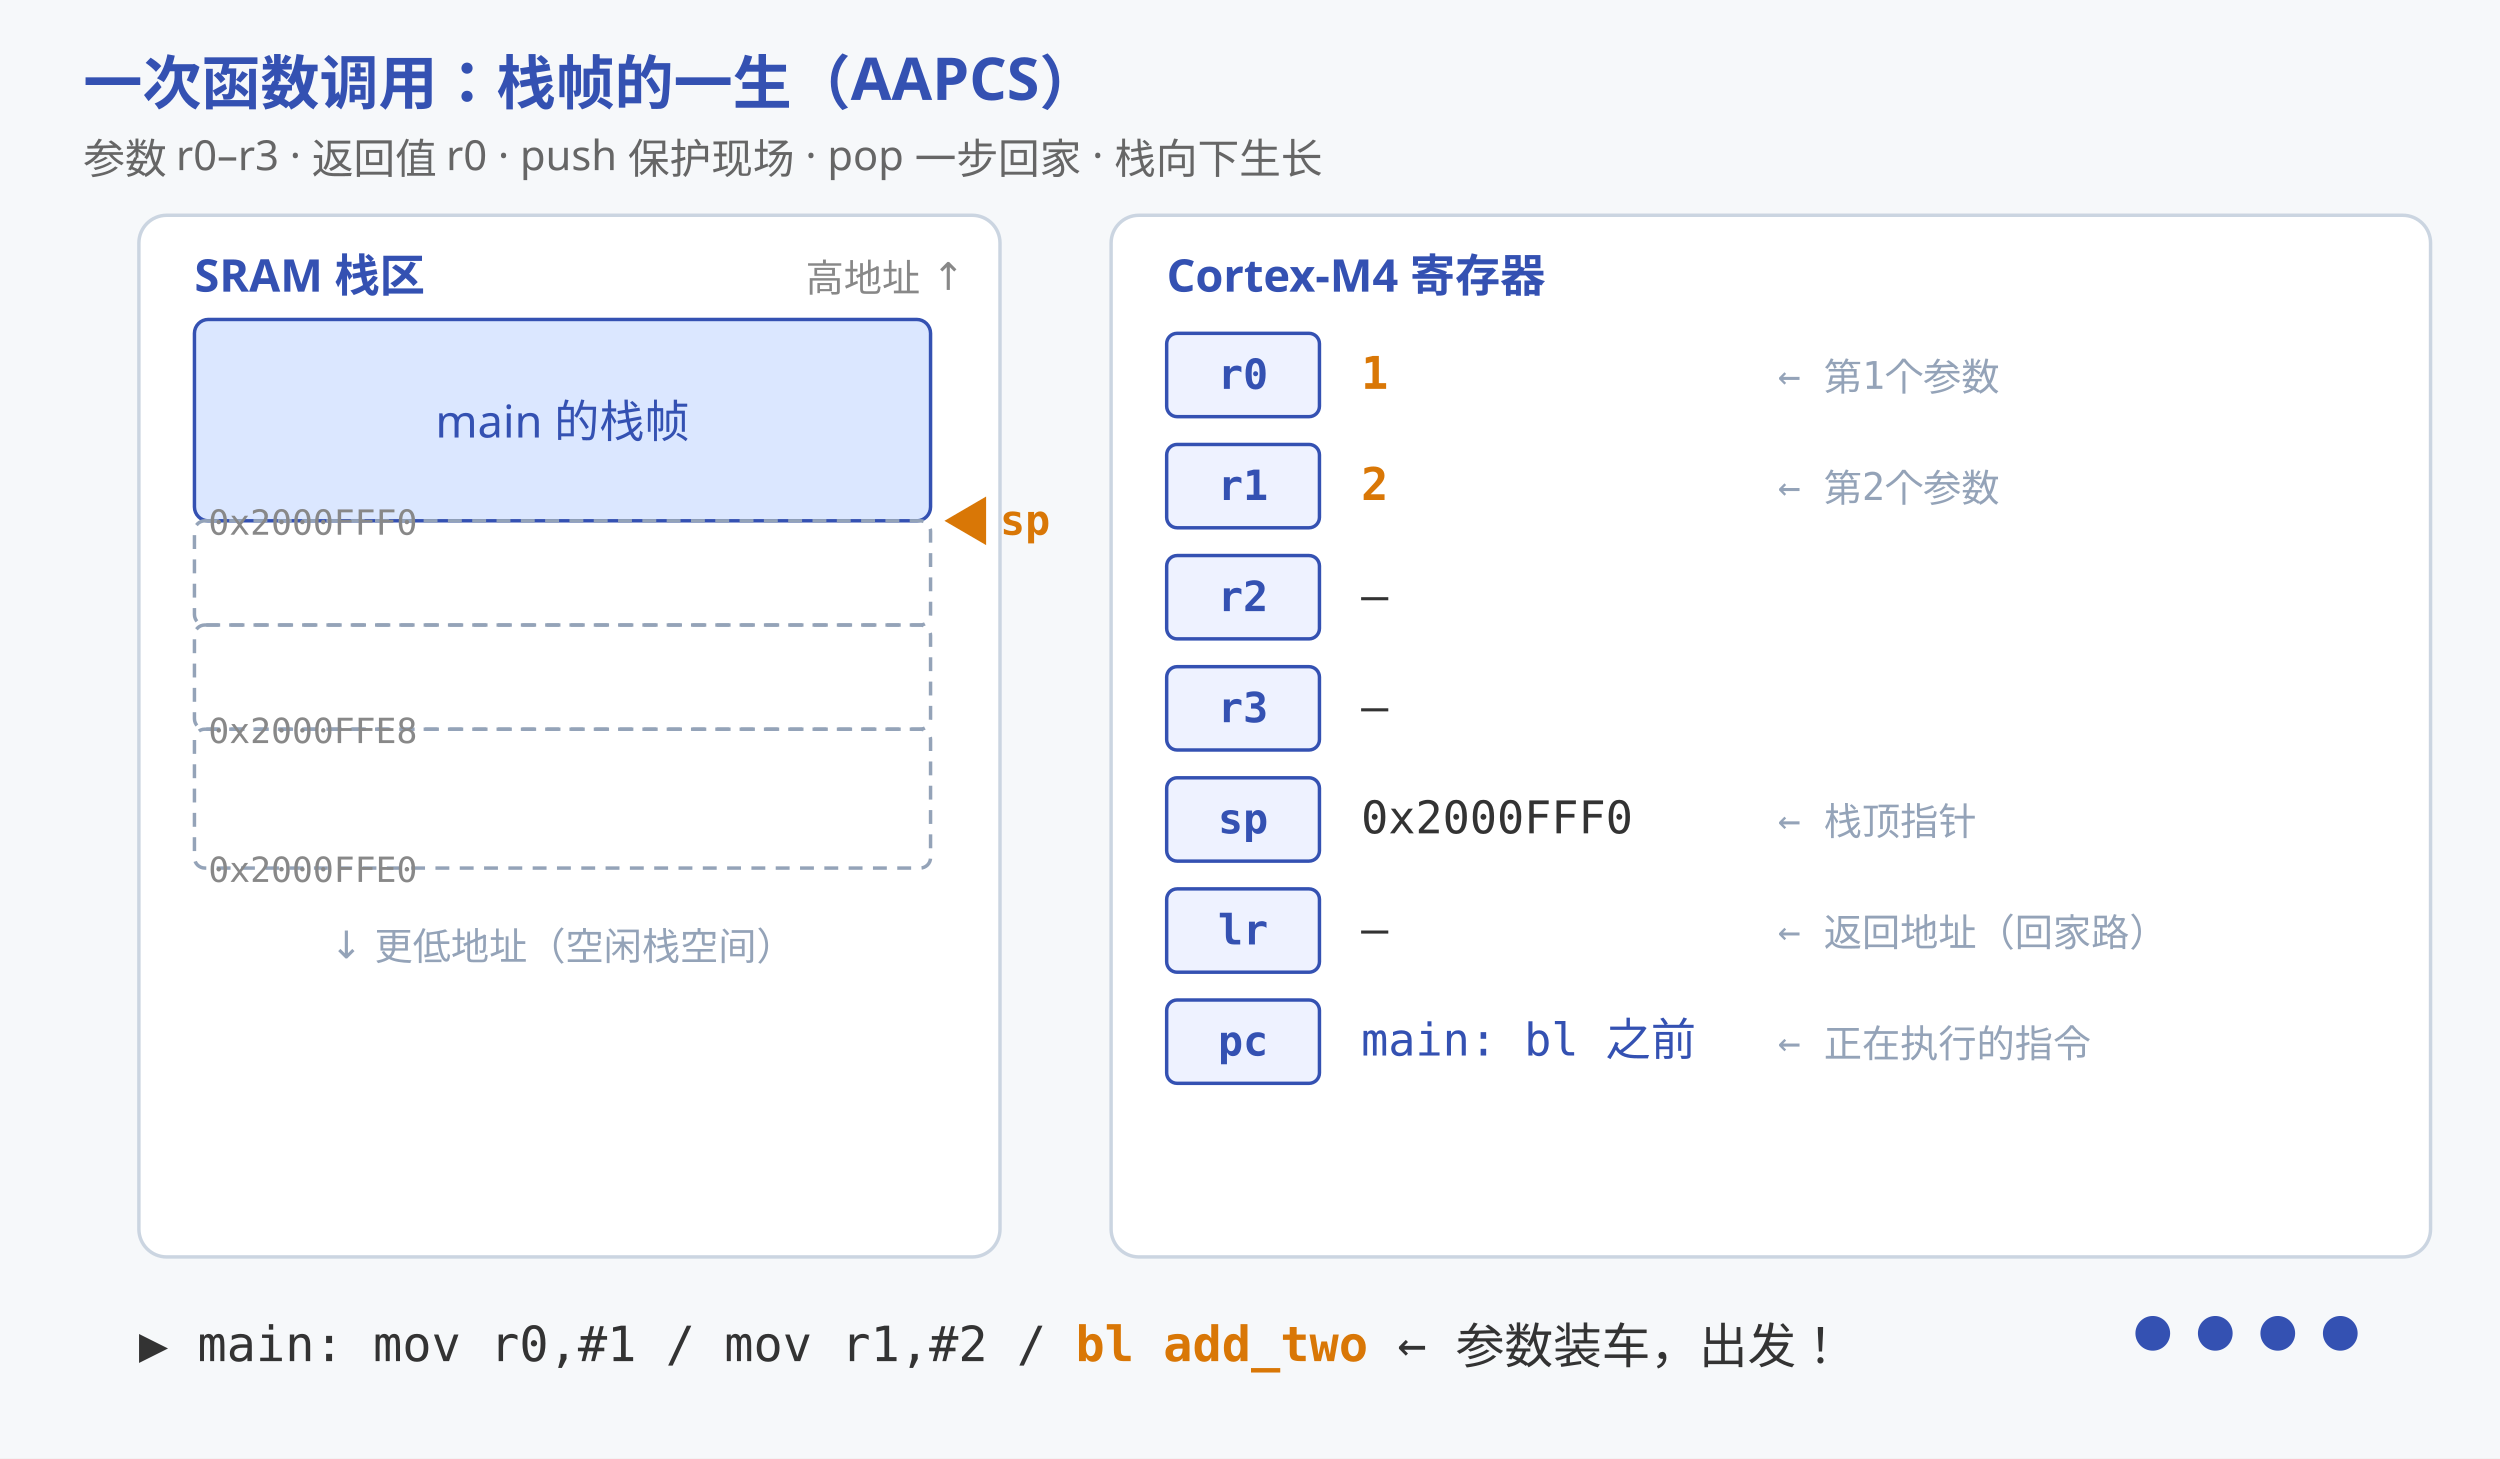
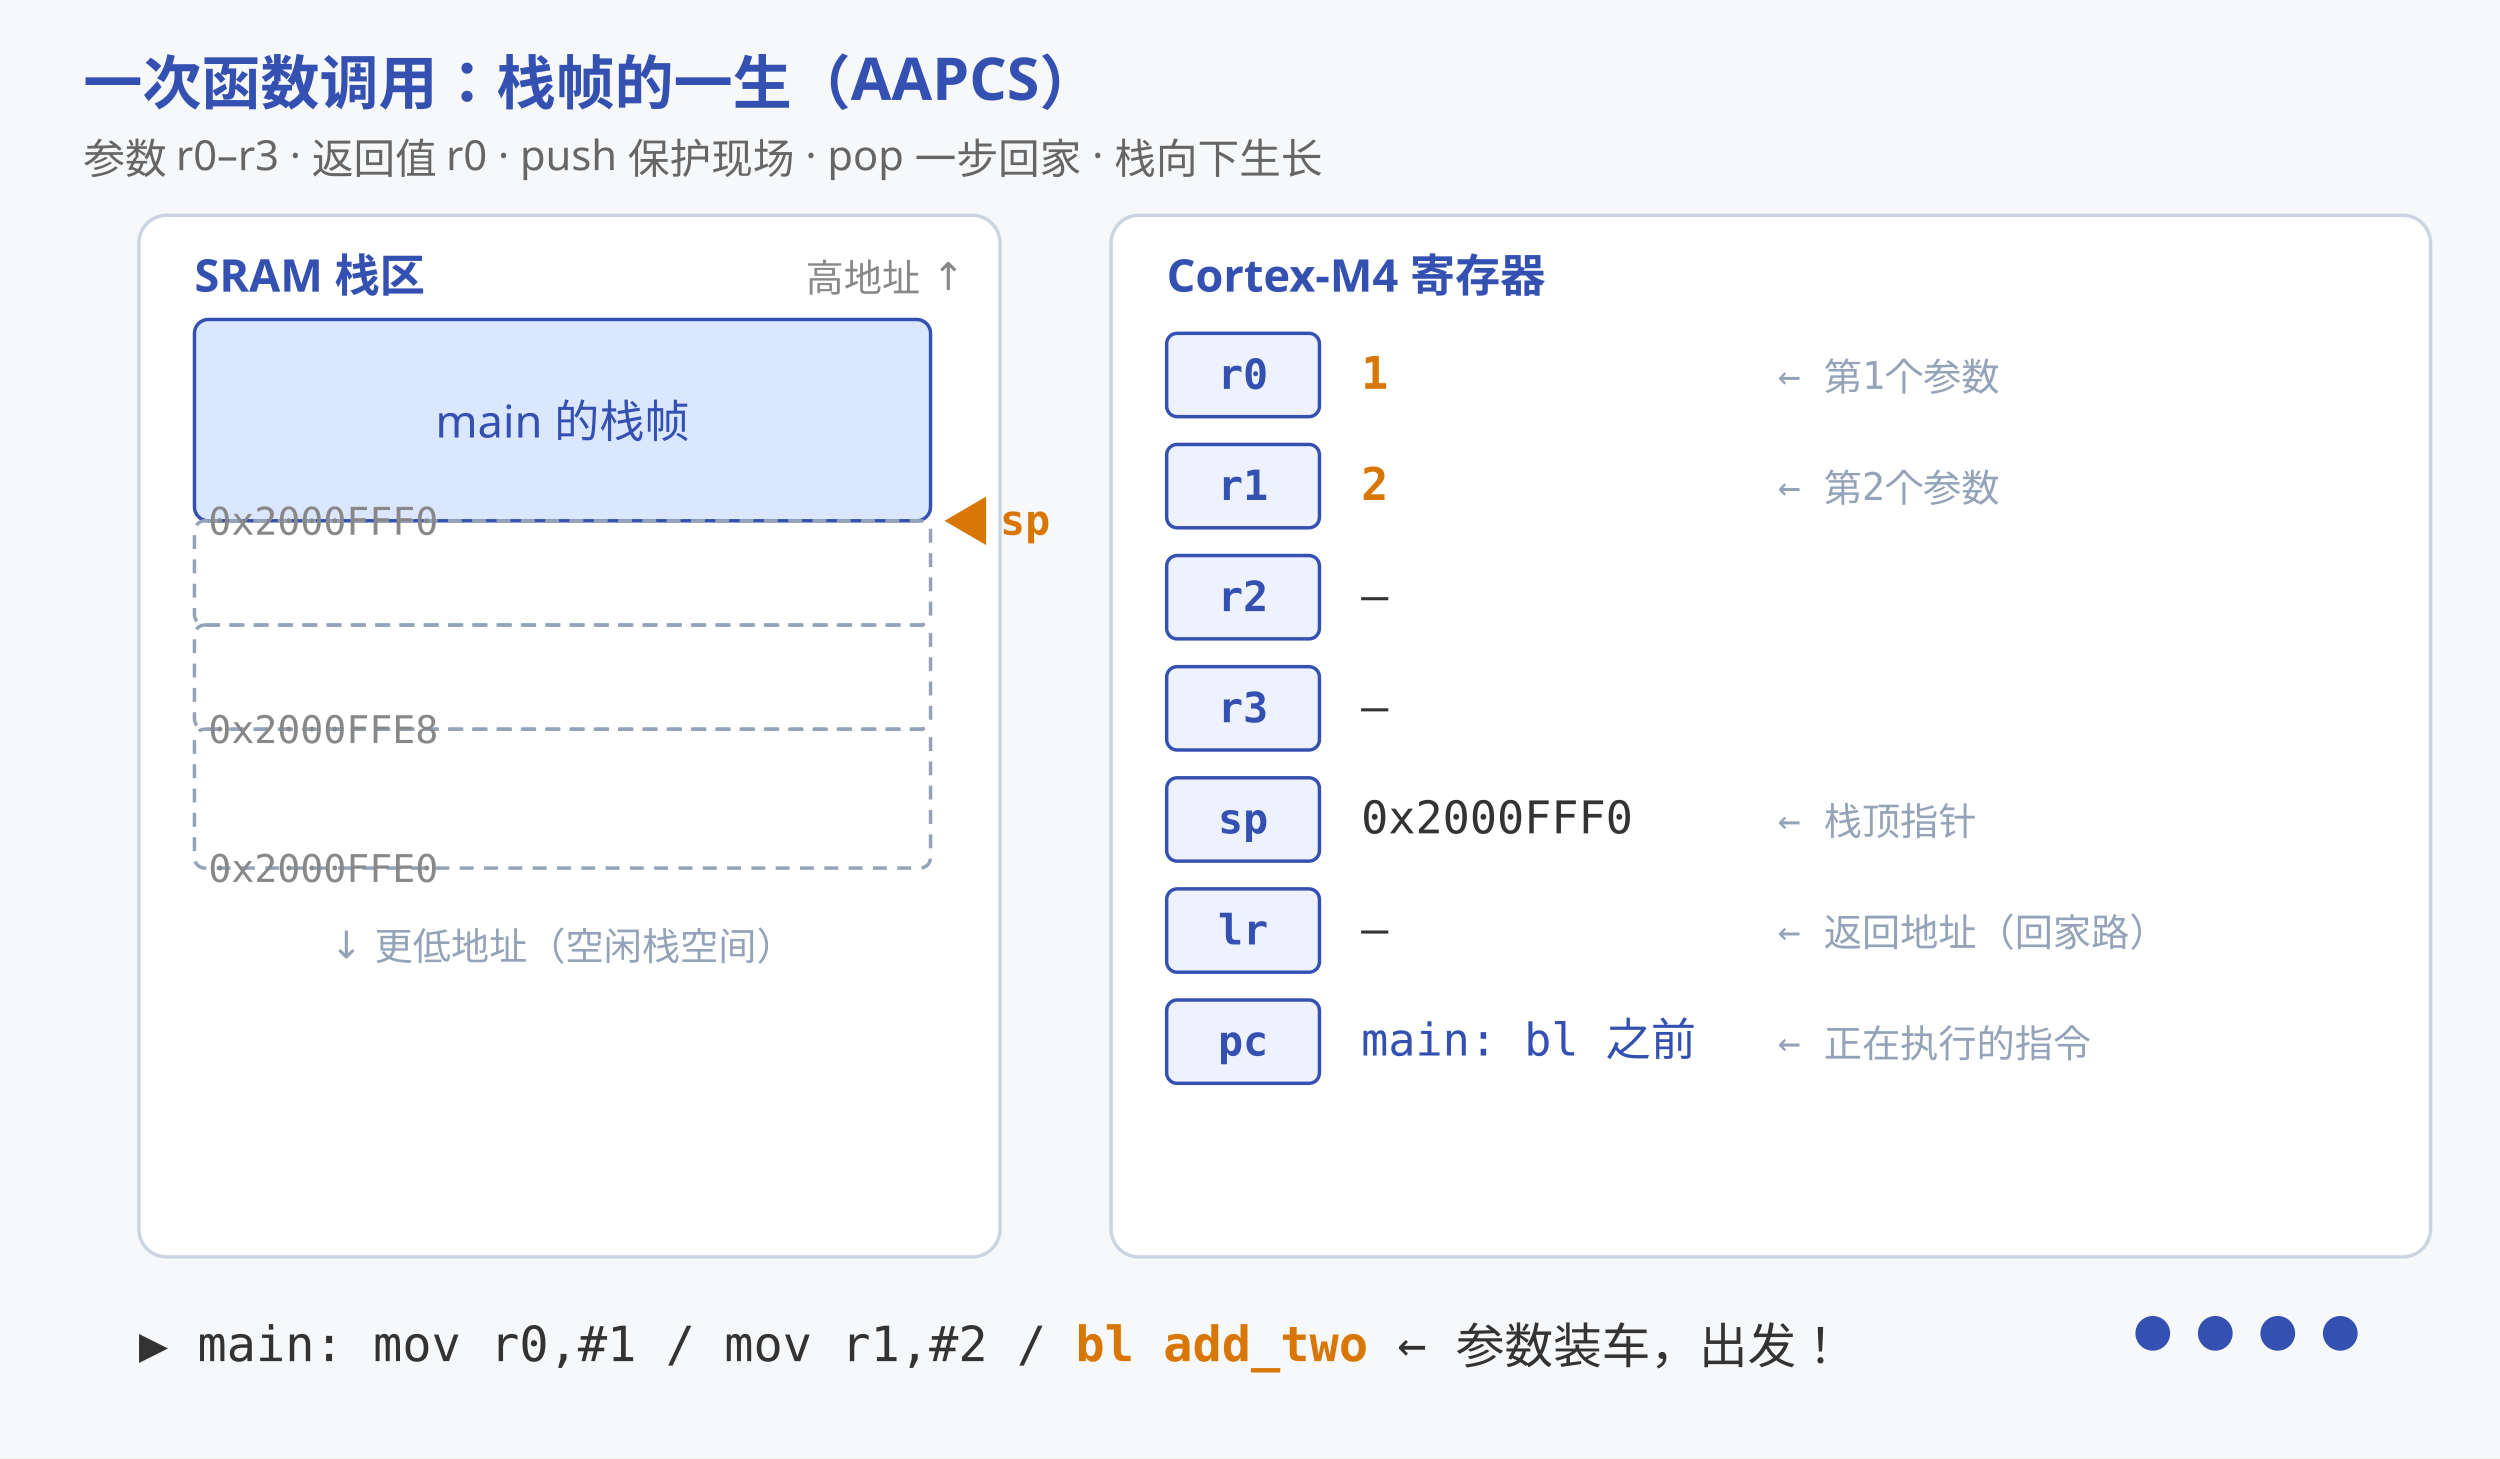
<svg xmlns="http://www.w3.org/2000/svg" viewBox="0 0 720 420" font-family="'Segoe UI','Microsoft YaHei',sans-serif">
  <rect width="720" height="420" fill="#f6f8fa" />
  <text x="24" y="30" font-size="17" font-weight="bold" fill="#3451b2">一次函数调用：栈帧的一生（AAPCS）</text>
  <text x="24" y="50" font-size="12" fill="#666">参数 r0–r3 · 返回值 r0 · push 保护现场 · pop 一步回家 · 栈向下生长</text>
  <rect x="40" y="62" width="248" height="300" fill="#ffffff" stroke="#cbd5e1" rx="8" />
  <text x="56" y="84" font-size="13" font-weight="bold" fill="#3451b2">SRAM 栈区</text>
  <text x="232" y="84" font-size="11" fill="#888">高地址 ↑</text>
  <rect x="56" y="92" width="212" height="58" fill="#dbe7ff" stroke="#3451b2" rx="4" />
  <text x="162" y="126" font-size="13" fill="#3451b2" text-anchor="middle">main 的栈帧</text>
  <rect x="56" y="150" width="212" height="30" fill="none" stroke="#94a3b8" stroke-dasharray="4 3" rx="3" />
  <rect x="56" y="180" width="212" height="30" fill="none" stroke="#94a3b8" stroke-dasharray="4 3" rx="3" />
  <rect x="56" y="210" width="212" height="40" fill="none" stroke="#94a3b8" stroke-dasharray="4 3" rx="3" />
  <text x="162" y="276" font-size="11" fill="#94a3b8" text-anchor="middle">↓ 更低地址（空闲栈空间）</text>
-   <text x="60" y="154" font-size="10" fill="#888" font-family="Consolas,monospace">0x2000FFF0</text>
-   <text x="60" y="214" font-size="10" fill="#888" font-family="Consolas,monospace">0x2000FFE8</text>
-   <text x="60" y="254" font-size="10" fill="#888" font-family="Consolas,monospace">0x2000FFE0</text>
+   <text x="60" y="154" font-size="11" fill="#888" font-family="Consolas,monospace">0x2000FFF0</text>
+   <text x="60" y="214" font-size="11" fill="#888" font-family="Consolas,monospace">0x2000FFE8</text>
+   <text x="60" y="254" font-size="11" fill="#888" font-family="Consolas,monospace">0x2000FFE0</text>
  <g transform="translate(272,150)">
    <animateTransform attributeName="transform" type="translate" values="272 150;272 150;272 180;272 210;272 210;272 250;272 250;272 150;272 150" keyTimes="0;0.25;0.29;0.33;0.50;0.54;0.75;0.80;1" dur="12s" repeatCount="indefinite" />
    <polygon points="0,0 12,-7 12,7" fill="#d97706">
      <animate attributeName="opacity" values="1;0.35;1" keyTimes="0;0.5;1" dur="1s" repeatCount="indefinite" />
    </polygon>
    <text x="16" y="4" font-size="12" font-weight="bold" fill="#d97706" font-family="Consolas,monospace">sp</text>
  </g>
  <rect x="320" y="62" width="380" height="300" fill="#ffffff" stroke="#cbd5e1" rx="8" />
  <text x="336" y="84" font-size="13" font-weight="bold" fill="#3451b2">Cortex-M4 寄存器</text>
  <g font-size="12" font-family="Consolas,monospace">
    <g fill="#eef2ff" stroke="#3451b2">
      <rect x="336" y="96" width="44" height="24" rx="3" />
      <rect x="336" y="128" width="44" height="24" rx="3" />
      <rect x="336" y="160" width="44" height="24" rx="3" />
      <rect x="336" y="192" width="44" height="24" rx="3" />
      <rect x="336" y="224" width="44" height="24" rx="3" />
      <rect x="336" y="256" width="44" height="24" rx="3" />
      <rect x="336" y="288" width="44" height="24" rx="3" />
    </g>
    <g fill="#3451b2" font-weight="bold">
      <text x="358" y="112" text-anchor="middle">r0</text>
      <text x="358" y="144" text-anchor="middle">r1</text>
      <text x="358" y="176" text-anchor="middle">r2</text>
      <text x="358" y="208" text-anchor="middle">r3</text>
      <text x="358" y="240" text-anchor="middle">sp</text>
      <text x="358" y="272" text-anchor="middle">lr</text>
      <text x="358" y="304" text-anchor="middle">pc</text>
    </g>
    <text x="512" y="112" fill="#94a3b8" font-size="11">← 第1个参数</text>
    <text x="512" y="144" fill="#94a3b8" font-size="11">← 第2个参数</text>
    <text x="512" y="240" fill="#94a3b8" font-size="11">← 栈顶指针</text>
    <text x="512" y="272" fill="#94a3b8" font-size="11">← 返回地址（回家路）</text>
    <text x="512" y="304" fill="#94a3b8" font-size="11">← 正在执行的指令</text>
  </g>
  <circle cy="108" r="4" fill="#d97706" opacity="0">
    <animate attributeName="opacity" calcMode="discrete" values="0;1;0;0;0" keyTimes="0;0.02;0.07;0.5;1" dur="12s" repeatCount="indefinite" />
    <animate attributeName="cx" values="560;560;358;358" keyTimes="0;0.02;0.07;1" dur="12s" repeatCount="indefinite" />
  </circle>
  <circle cy="140" r="4" fill="#d97706" opacity="0">
    <animate attributeName="opacity" calcMode="discrete" values="0;1;0;0;0" keyTimes="0;0.04;0.09;0.5;1" dur="12s" repeatCount="indefinite" />
    <animate attributeName="cx" values="600;600;358;358" keyTimes="0;0.04;0.09;1" dur="12s" repeatCount="indefinite" />
  </circle>
  <circle r="4" fill="#d97706" opacity="0">
    <animate attributeName="opacity" calcMode="discrete" values="0;1;0;0;0" keyTimes="0;0.30;0.40;0.6;1" dur="12s" repeatCount="indefinite" />
    <animate attributeName="cx" values="358;358;162;162" keyTimes="0;0.30;0.37;1" dur="12s" repeatCount="indefinite" />
    <animate attributeName="cy" values="268;268;195;195" keyTimes="0;0.30;0.37;1" dur="12s" repeatCount="indefinite" />
  </circle>
  <circle r="4" fill="#3451b2" opacity="0">
    <animate attributeName="opacity" calcMode="discrete" values="0;1;0;0;0" keyTimes="0;0.78;0.88;0.95;1" dur="12s" repeatCount="indefinite" />
    <animate attributeName="cx" values="162;162;358;358" keyTimes="0;0.78;0.86;1" dur="12s" repeatCount="indefinite" />
    <animate attributeName="cy" values="195;195;300;300" keyTimes="0;0.78;0.86;1" dur="12s" repeatCount="indefinite" />
  </circle>
  <g opacity="1">
    <animate attributeName="opacity" calcMode="discrete" values="1;0;0;0;0" keyTimes="0;0.25;0.5;0.75;1" dur="12s" repeatCount="indefinite" />
    <g font-size="13" font-family="Consolas,monospace">
      <text x="392" y="112" fill="#d97706" font-weight="bold">1</text>
      <text x="392" y="144" fill="#d97706" font-weight="bold">2</text>
      <text x="392" y="176" fill="#333">—</text>
      <text x="392" y="208" fill="#333">—</text>
      <text x="392" y="240" fill="#333">0x2000FFF0</text>
      <text x="392" y="272" fill="#333">—</text>
      <text x="392" y="304" fill="#3451b2">main: bl 之前</text>
    </g>
    <text x="40" y="392" font-size="14" font-family="Consolas,monospace" fill="#333">▶ main: mov r0,#1 / mov r1,#2 / <tspan fill="#d97706" font-weight="bold">bl add_two</tspan>  ← 参数装车，出发！</text>
  </g>
  <g opacity="0">
    <animate attributeName="opacity" calcMode="discrete" values="0;1;0;0;0" keyTimes="0;0.25;0.5;0.75;1" dur="12s" repeatCount="indefinite" />
    <rect x="56" y="150" width="212" height="30" fill="#d8f3e5" stroke="#3eaf7c" rx="3" />
    <rect x="56" y="180" width="212" height="30" fill="#d8f3e5" stroke="#3eaf7c" rx="3" />
    <text x="162" y="170" font-size="12" fill="#1a7f56" text-anchor="middle" font-family="Consolas,monospace">r4'（借来的，要还）</text>
    <text x="162" y="200" font-size="12" fill="#1a7f56" text-anchor="middle" font-family="Consolas,monospace">lr（返回地址 0x08000234）</text>
    <g font-size="13" font-family="Consolas,monospace">
      <text x="392" y="112" fill="#333">1</text>
      <text x="392" y="144" fill="#333">2</text>
      <text x="392" y="176" fill="#333">—</text>
      <text x="392" y="208" fill="#333">—</text>
      <text x="392" y="240" fill="#d97706" font-weight="bold">0x2000FFE8</text>
      <text x="392" y="272" fill="#d97706" font-weight="bold">0x08000234</text>
      <text x="392" y="304" fill="#3451b2">add_two: push</text>
    </g>
    <text x="40" y="392" font-size="14" font-family="Consolas,monospace" fill="#333">▶ add_two: <tspan fill="#d97706" font-weight="bold">push {r4, lr}</tspan>  ← 保护现场：r4 要用，lr 是回家路</text>
  </g>
  <g opacity="0">
    <animate attributeName="opacity" calcMode="discrete" values="0;0;1;0;0" keyTimes="0;0.25;0.5;0.75;1" dur="12s" repeatCount="indefinite" />
    <rect x="56" y="150" width="212" height="30" fill="#d8f3e5" stroke="#3eaf7c" rx="3" />
    <rect x="56" y="180" width="212" height="30" fill="#d8f3e5" stroke="#3eaf7c" rx="3" />
    <text x="162" y="170" font-size="12" fill="#1a7f56" text-anchor="middle" font-family="Consolas,monospace">r4'（借来的，要还）</text>
    <text x="162" y="200" font-size="12" fill="#1a7f56" text-anchor="middle" font-family="Consolas,monospace">lr（返回地址 0x08000234）</text>
    <rect x="56" y="210" width="212" height="40" fill="#fdf0d5" stroke="#d97706" rx="3" />
    <text x="162" y="234" font-size="12" fill="#a16207" text-anchor="middle" font-family="Consolas,monospace">局部变量 buf[2]</text>
    <g font-size="13" font-family="Consolas,monospace">
      <text x="392" y="112" fill="#d97706" font-weight="bold">3</text>
      <text x="392" y="144" fill="#333">2</text>
      <text x="392" y="176" fill="#333">—</text>
      <text x="392" y="208" fill="#333">—</text>
      <text x="392" y="240" fill="#d97706" font-weight="bold">0x2000FFE0</text>
      <text x="392" y="272" fill="#333">0x08000234</text>
      <text x="392" y="304" fill="#3451b2">add_two: adds</text>
    </g>
    <text x="40" y="392" font-size="14" font-family="Consolas,monospace" fill="#333">▶ <tspan fill="#d97706" font-weight="bold">sub sp,#8</tspan> … adds r0,r0,r1 → r0=3  ← 局部变量占坑，算出结果</text>
  </g>
  <g opacity="0">
    <animate attributeName="opacity" calcMode="discrete" values="0;0;0;1;0" keyTimes="0;0.25;0.5;0.75;1" dur="12s" repeatCount="indefinite" />
    <g font-size="13" font-family="Consolas,monospace">
      <text x="392" y="112" fill="#d97706" font-weight="bold">3 ← 返回值</text>
      <text x="392" y="144" fill="#333">2</text>
      <text x="392" y="176" fill="#333">—</text>
      <text x="392" y="208" fill="#333">—</text>
      <text x="392" y="240" fill="#d97706" font-weight="bold">0x2000FFF0</text>
      <text x="392" y="272" fill="#333">0x08000234</text>
      <text x="392" y="304" fill="#d97706" font-weight="bold">回到 main!</text>
    </g>
    <text x="40" y="392" font-size="14" font-family="Consolas,monospace" fill="#333">▶ <tspan fill="#d97706" font-weight="bold">pop {r4, pc}</tspan>  ← 现场复原，sp 弹回，pc 一步跳回 main</text>
  </g>
  <g transform="translate(620,384)">
    <g fill="#3451b2">
      <circle cx="0" cy="0" r="5">
        <animate attributeName="opacity" calcMode="discrete" values="1;0.2;0.2;0.2;0.2" keyTimes="0;0.25;0.5;0.75;1" dur="12s" repeatCount="indefinite" />
      </circle>
      <circle cx="18" cy="0" r="5">
        <animate attributeName="opacity" calcMode="discrete" values="0.2;1;0.2;0.2;0.2" keyTimes="0;0.25;0.5;0.75;1" dur="12s" repeatCount="indefinite" />
      </circle>
      <circle cx="36" cy="0" r="5">
        <animate attributeName="opacity" calcMode="discrete" values="0.2;0.2;1;0.2;0.2" keyTimes="0;0.25;0.5;0.75;1" dur="12s" repeatCount="indefinite" />
      </circle>
      <circle cx="54" cy="0" r="5">
        <animate attributeName="opacity" calcMode="discrete" values="0.2;0.2;0.2;1;0.2" keyTimes="0;0.25;0.5;0.75;1" dur="12s" repeatCount="indefinite" />
      </circle>
    </g>
  </g>
</svg>
